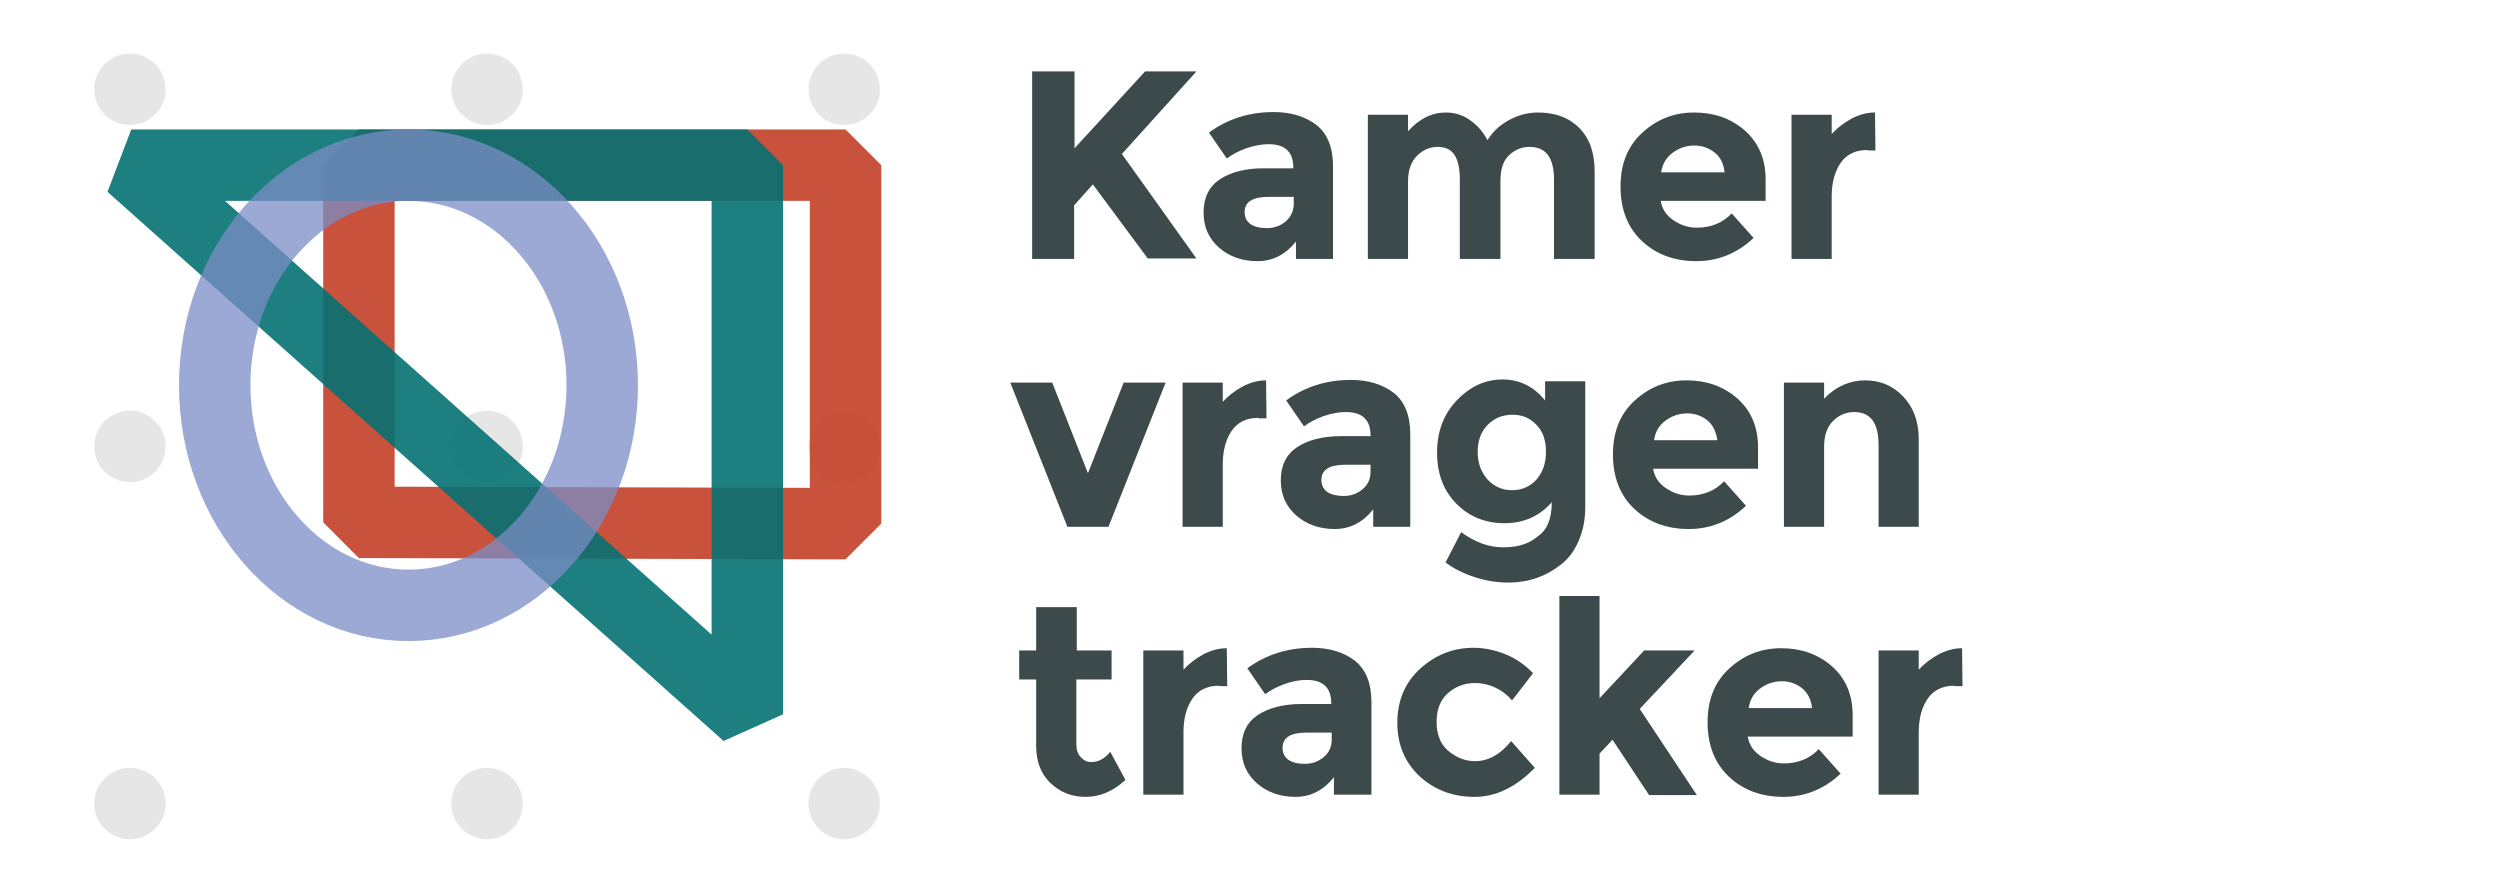
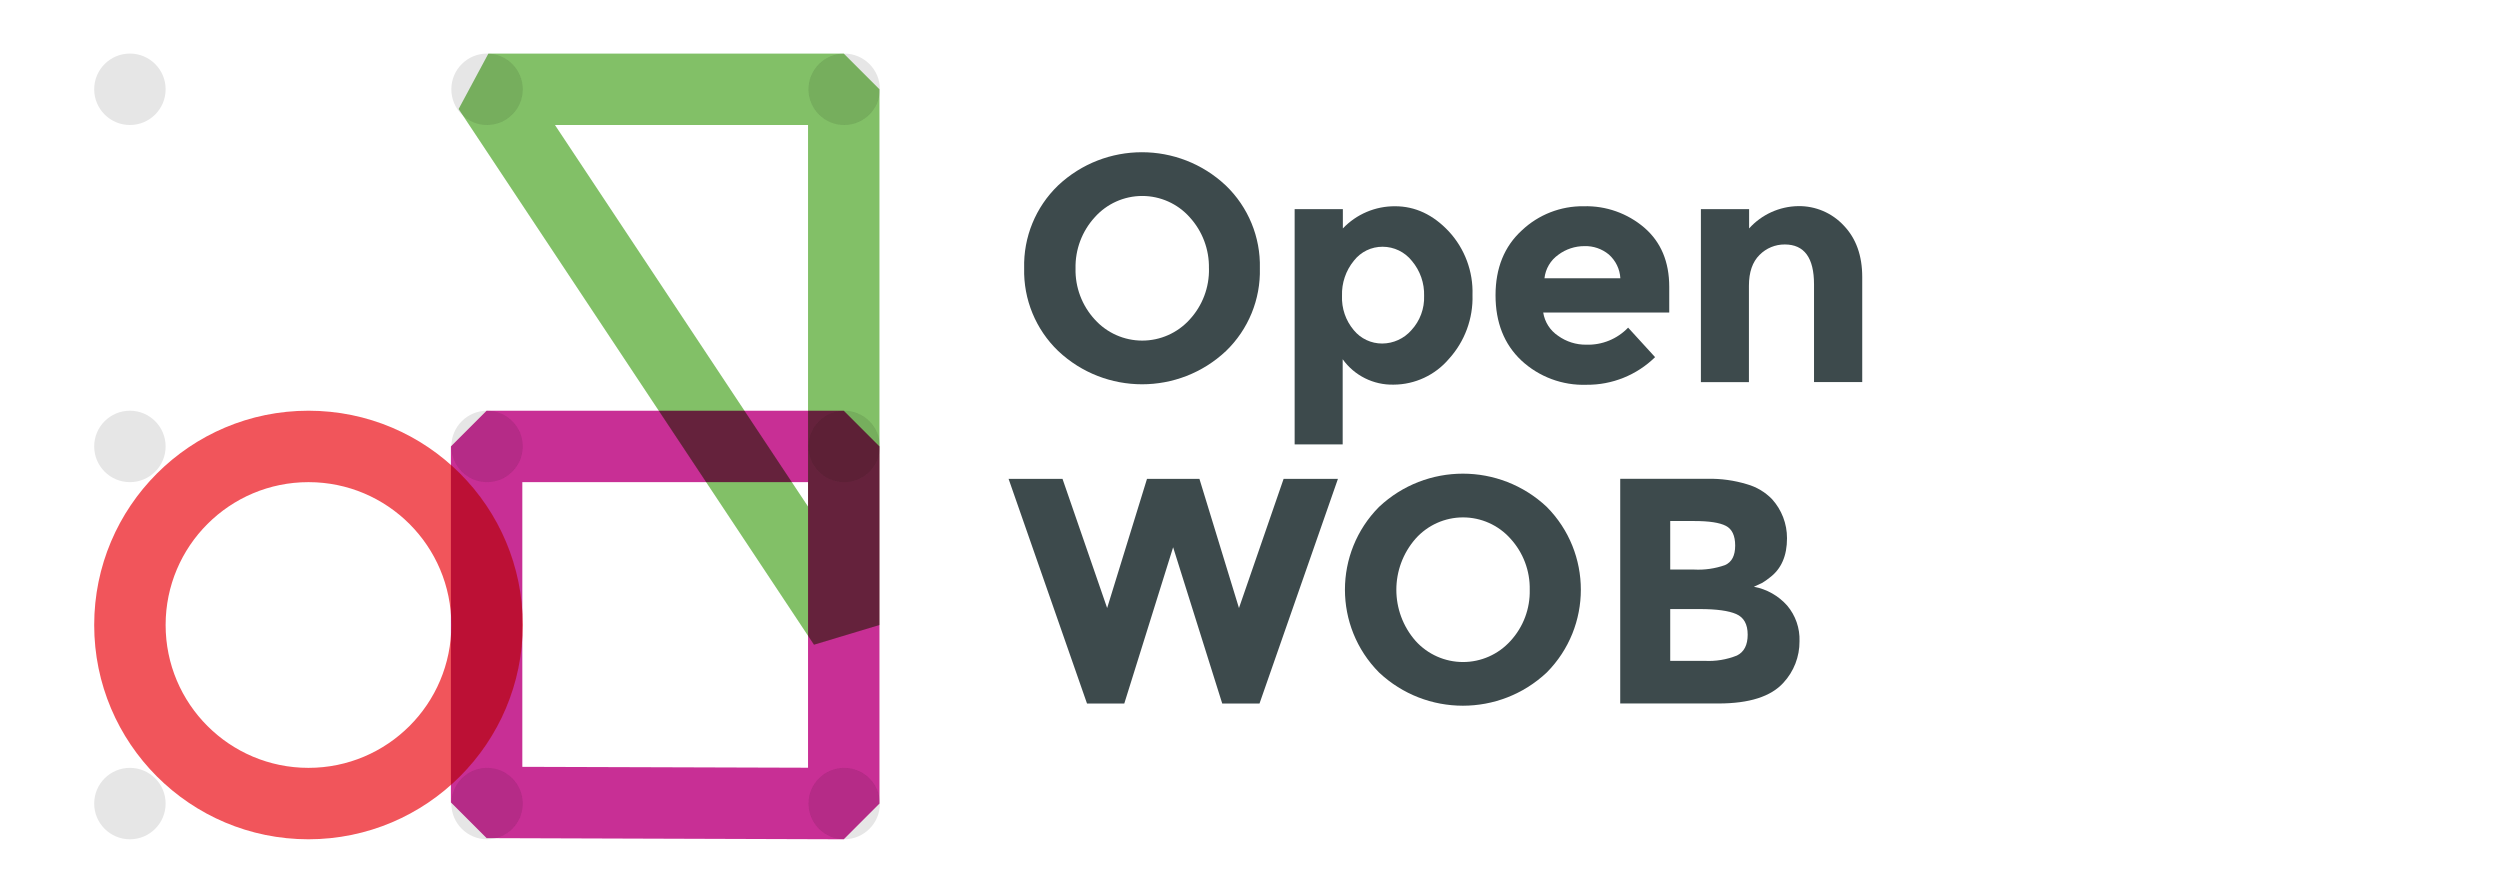
- <svg xmlns="http://www.w3.org/2000/svg" version="1.1" id="Layer_1" x="0px" y="0px" viewBox="0 0 560 200" style="enable-background:new 0 0 560 200;" xml:space="preserve">
-   <style type="text/css">
- 	.st0{fill:#3D4A4C;}
- 	.st1{fill:#E6E6E6;}
- 	.st2{opacity:0.9;fill:none;stroke:#C33F27;stroke-width:16;stroke-linejoin:bevel;stroke-miterlimit:10;}
- 	.st3{opacity:0.9;fill:none;stroke:#067172;stroke-width:16;stroke-linejoin:bevel;stroke-miterlimit:10;}
- 	.st4{opacity:0.75;fill:none;stroke:#798CC6;stroke-width:16;stroke-linejoin:bevel;stroke-miterlimit:10;}
- 	.st5{opacity:0.9;fill:#C33F27;}
- 	.st6{opacity:0.9;fill:#067172;}
- 	.st7{opacity:0.75;fill:#798CC6;}
- </style>
-   <g>
-     <path class="st0" d="M231.3,16h9.4v17.2L256.5,16H268l-16.7,18.5c1.4,2,4.1,5.7,8,11.2c3.9,5.5,6.8,9.5,8.7,12.2h-10.9l-12.3-16.6   l-4.2,4.7V58h-9.4V16z" />
-     <path class="st0" d="M298.8,58h-8.5v-3.9c-2.3,2.9-5.2,4.4-8.6,4.4s-6.3-1-8.6-3c-2.3-2-3.5-4.6-3.5-7.9s1.2-5.8,3.6-7.4   c2.4-1.6,5.7-2.5,9.8-2.5h6.7v-0.2c0-3.4-1.8-5.2-5.5-5.2c-1.6,0-3.2,0.3-5,0.9c-1.7,0.6-3.2,1.4-4.4,2.3l-4-5.8   c4.2-3.1,9.1-4.6,14.5-4.6c3.9,0,7.1,1,9.6,2.9c2.5,2,3.7,5.1,3.7,9.3V58z M289.8,45.7v-1.6h-5.6c-3.6,0-5.4,1.1-5.4,3.4   c0,1.2,0.4,2,1.3,2.7c0.9,0.6,2.1,0.9,3.7,0.9c1.6,0,3-0.5,4.2-1.5C289.1,48.6,289.8,47.3,289.8,45.7z" />
-     <path class="st0" d="M336.1,40.6V58H327V40.3c0-2.6-0.4-4.4-1.2-5.6s-2-1.8-3.8-1.8c-1.7,0-3.3,0.7-4.6,2s-2,3.2-2,5.7V58h-9V25.7   h9v3.7c2.5-2.8,5.3-4.2,8.5-4.2c2,0,3.9,0.6,5.5,1.8c1.7,1.2,2.9,2.7,3.8,4.4c1.2-2,2.9-3.5,5-4.6c2.1-1.1,4.2-1.6,6.3-1.6   c3.8,0,6.9,1.1,9.2,3.4c2.3,2.3,3.5,5.5,3.5,9.8V58h-9.1V40.3c0-5-1.8-7.4-5.5-7.4c-1.8,0-3.4,0.7-4.7,2S336.1,38.1,336.1,40.6z" />
-     <path class="st0" d="M392.8,53.3c-3.6,3.4-7.9,5.2-12.8,5.2c-4.9,0-9-1.5-12.2-4.5s-4.8-7.1-4.8-12.2c0-5.1,1.6-9.1,4.9-12.1   s7.1-4.5,11.6-4.5c4.4,0,8.2,1.3,11.3,4c3.1,2.7,4.7,6.4,4.7,11V45h-23.5c0.3,1.8,1.2,3.2,2.8,4.3c1.6,1.1,3.3,1.7,5.3,1.7   c3.2,0,5.8-1.1,7.8-3.2L392.8,53.3z M384.1,34.2c-1.2-1-2.8-1.6-4.5-1.6c-1.8,0-3.4,0.5-4.9,1.6c-1.5,1.1-2.3,2.5-2.6,4.4h14.2   C386.1,36.7,385.4,35.2,384.1,34.2z" />
-     <path class="st0" d="M418.3,33.6c-2.7,0-4.7,1-6,2.9c-1.3,1.9-2,4.4-2,7.5v14h-9V25.7h9V30c1.2-1.3,2.6-2.4,4.4-3.4   c1.7-0.9,3.5-1.4,5.3-1.4l0.1,8.5H418.3z" />
-     <path class="st0" d="M239.1,118l-12.8-32.3h9.4l8,20.3l8-20.3h9.4L248.3,118H239.1z" />
-     <path class="st0" d="M281.9,93.6c-2.7,0-4.7,1-6,2.9c-1.3,1.9-2,4.4-2,7.5v14h-9V85.7h9V90c1.2-1.3,2.6-2.4,4.4-3.4   c1.7-0.9,3.5-1.4,5.3-1.4l0.1,8.5H281.9z" />
-     <path class="st0" d="M316.1,118h-8.5v-3.9c-2.3,2.9-5.2,4.4-8.6,4.4s-6.3-1-8.6-3c-2.3-2-3.5-4.6-3.5-7.9s1.2-5.8,3.6-7.4   c2.4-1.6,5.7-2.5,9.8-2.5h6.7v-0.2c0-3.4-1.8-5.2-5.5-5.2c-1.6,0-3.2,0.3-5,0.9c-1.7,0.6-3.2,1.4-4.4,2.3l-4-5.8   c4.2-3.1,9.1-4.6,14.5-4.6c3.9,0,7.1,1,9.6,2.9c2.5,2,3.7,5.1,3.7,9.3V118z M307,105.7v-1.6h-5.6c-3.6,0-5.4,1.1-5.4,3.4   c0,1.2,0.4,2,1.3,2.7c0.9,0.6,2.1,0.9,3.7,0.9s3-0.5,4.2-1.5C306.4,108.6,307,107.3,307,105.7z" />
-     <path class="st0" d="M347.6,112.5c-2.8,3.2-6.4,4.7-10.6,4.7c-4.2,0-7.8-1.4-10.7-4.3c-2.9-2.9-4.4-6.7-4.4-11.5   c0-4.8,1.5-8.7,4.5-11.8c3-3.1,6.4-4.6,10.2-4.6s7,1.6,9.5,4.7v-4.3h9v28.1c0,2.9-0.5,5.4-1.5,7.7s-2.3,4-4,5.3   c-3.3,2.6-7.2,4-11.8,4c-2.4,0-4.9-0.4-7.4-1.2c-2.5-0.8-4.7-1.9-6.6-3.3l3.5-6.8c3,2.2,6.1,3.4,9.4,3.4c3.3,0,5.9-0.8,7.8-2.5   C346.6,118.7,347.6,116.1,347.6,112.5z M346.3,101.2c0-2.6-0.7-4.6-2.2-6.1c-1.4-1.5-3.2-2.2-5.3-2.2s-4,0.7-5.5,2.2   c-1.5,1.5-2.3,3.5-2.3,6.1c0,2.6,0.8,4.6,2.2,6.2c1.5,1.6,3.3,2.4,5.5,2.4s4-0.8,5.4-2.3C345.6,105.8,346.3,103.7,346.3,101.2z" />
-     <path class="st0" d="M391.1,113.3c-3.6,3.4-7.9,5.2-12.8,5.2c-4.9,0-9-1.5-12.2-4.5s-4.8-7.1-4.8-12.2c0-5.1,1.6-9.1,4.9-12.1   s7.1-4.5,11.6-4.5c4.4,0,8.2,1.3,11.3,4c3.1,2.7,4.7,6.4,4.7,11v4.8h-23.5c0.3,1.8,1.2,3.2,2.8,4.3c1.6,1.1,3.3,1.7,5.3,1.7   c3.2,0,5.8-1.1,7.8-3.2L391.1,113.3z M382.5,94.2c-1.2-1-2.8-1.6-4.5-1.6c-1.8,0-3.4,0.5-4.9,1.6c-1.5,1.1-2.3,2.5-2.6,4.4h14.2   C384.4,96.7,383.7,95.2,382.5,94.2z" />
-     <path class="st0" d="M408.6,100v18h-9V85.7h9v3.6c2.7-2.8,5.8-4.1,9.2-4.1c3.4,0,6.2,1.2,8.5,3.6c2.3,2.4,3.5,5.6,3.5,9.6V118h-9   V99.7c0-5-1.8-7.4-5.5-7.4c-1.8,0-3.4,0.7-4.7,2C409.3,95.6,408.6,97.5,408.6,100z" />
-     <path class="st0" d="M241.1,152.2v14.5c0,1.2,0.3,2.2,1,2.9c0.6,0.7,1.4,1.1,2.3,1.1c1.7,0,3.1-0.8,4.3-2.3l3.4,6.3   c-2.8,2.6-5.8,3.8-8.9,3.8c-3.1,0-5.7-1-7.9-3.1c-2.1-2-3.2-4.8-3.2-8.3v-14.9h-3.8v-6.5h3.8V136h9.1v9.7h7.8v6.5H241.1z" />
-     <path class="st0" d="M273.1,153.6c-2.7,0-4.7,1-6,2.9c-1.3,1.9-2,4.4-2,7.5v14h-9v-32.3h9v4.3c1.2-1.3,2.6-2.4,4.4-3.4   c1.7-0.9,3.5-1.4,5.3-1.4l0.1,8.5H273.1z" />
-     <path class="st0" d="M307.3,178h-8.5v-3.9c-2.3,2.9-5.2,4.4-8.6,4.4c-3.4,0-6.3-1-8.6-3c-2.3-2-3.5-4.6-3.5-7.9s1.2-5.8,3.6-7.4   c2.4-1.6,5.7-2.5,9.8-2.5h6.7v-0.2c0-3.4-1.8-5.2-5.5-5.2c-1.6,0-3.2,0.3-4.9,0.9c-1.7,0.6-3.2,1.4-4.4,2.3l-4-5.8   c4.2-3.1,9.1-4.6,14.5-4.6c3.9,0,7.1,1,9.6,2.9c2.5,2,3.7,5.1,3.7,9.3V178z M298.3,165.7v-1.6h-5.6c-3.6,0-5.4,1.1-5.4,3.4   c0,1.2,0.4,2,1.3,2.7c0.9,0.6,2.1,0.9,3.7,0.9s3-0.5,4.2-1.5C297.7,168.6,298.3,167.3,298.3,165.7z" />
-     <path class="st0" d="M330.4,170.5c3,0,5.7-1.5,8.1-4.5l5.3,6c-4.2,4.3-8.7,6.5-13.5,6.5s-8.9-1.5-12.3-4.6c-3.3-3.1-5-7.1-5-12   c0-4.9,1.7-9,5.1-12.1s7.4-4.7,12-4.7c2.3,0,4.7,0.5,7,1.4s4.5,2.4,6.3,4.3l-4.7,6.1c-1-1.2-2.3-2.2-3.8-2.9c-1.5-0.7-3-1-4.5-1   c-2.4,0-4.4,0.8-6.1,2.3s-2.5,3.7-2.5,6.4c0,2.7,0.8,4.9,2.5,6.4C326.2,169.7,328.2,170.5,330.4,170.5z" />
-     <path class="st0" d="M358.3,178h-9v-44.5h9v22.9l10-10.7h11.3l-12.3,13.1l12.8,19.3h-10.7l-8.2-12.4l-2.9,3.1V178z" />
-     <path class="st0" d="M412.3,173.3c-3.6,3.4-7.9,5.2-12.8,5.2c-4.9,0-9-1.5-12.2-4.5s-4.8-7.1-4.8-12.2c0-5.1,1.6-9.1,4.9-12.1   s7.1-4.5,11.6-4.5c4.4,0,8.2,1.3,11.3,4c3.1,2.7,4.7,6.4,4.7,11v4.8h-23.5c0.3,1.8,1.2,3.2,2.8,4.3c1.6,1.1,3.3,1.7,5.3,1.7   c3.2,0,5.8-1.1,7.8-3.2L412.3,173.3z M403.7,154.2c-1.2-1-2.8-1.6-4.5-1.6c-1.8,0-3.4,0.5-4.9,1.6c-1.5,1.1-2.3,2.5-2.6,4.4h14.2   C405.7,156.7,404.9,155.2,403.7,154.2z" />
-     <path class="st0" d="M437.8,153.6c-2.7,0-4.7,1-6,2.9c-1.3,1.9-2,4.4-2,7.5v14h-9v-32.3h9v4.3c1.2-1.3,2.6-2.4,4.4-3.4   c1.7-0.9,3.5-1.4,5.3-1.4l0.1,8.5H437.8z" />
-   </g>
-   <g>
-     <g>
-       <g>
-         <g>
-           <circle class="st1" cx="29.1" cy="20" r="8" />
-         </g>
-         <g>
-           <circle class="st1" cx="29.1" cy="100" r="8" />
-         </g>
-         <g>
-           <circle class="st1" cx="29.1" cy="180" r="8" />
-         </g>
-       </g>
-       <g>
-         <g>
-           <circle class="st1" cx="109.1" cy="20" r="8" />
-         </g>
-         <g>
-           <circle class="st1" cx="109.1" cy="100" r="8" />
-         </g>
-         <g>
-           <circle class="st1" cx="109.1" cy="180" r="8" />
-         </g>
-       </g>
+ <svg xmlns="http://www.w3.org/2000/svg" viewBox="0 0 560 200">
+   <defs>
+     <style>.cls-1{isolation:isolate;}.cls-2{fill:#3d4a4c;}.cls-3{fill:#e6e6e6;}.cls-4{fill:#c21889;}.cls-4,.cls-5{opacity:0.9;}.cls-4,.cls-5,.cls-6{mix-blend-mode:multiply;}.cls-5{fill:#74b957;}.cls-6{fill:#ec1c24;opacity:0.75;}</style>
+   </defs>
+   <g class="cls-1">
+     <g id="Layer_1" data-name="Layer 1">
+       <path class="cls-2" d="M274.62,78.63a27.42,27.42,0,0,1-37.58,0,24.86,24.86,0,0,1-7.63-18.54A24.86,24.86,0,0,1,237,41.55a27.42,27.42,0,0,1,37.58,0,24.86,24.86,0,0,1,7.63,18.54A24.86,24.86,0,0,1,274.62,78.63Zm-3.82-18.5a16.47,16.47,0,0,0-4.32-11.48,14.24,14.24,0,0,0-21.24,0,16.47,16.47,0,0,0-4.32,11.48,16.33,16.33,0,0,0,4.32,11.45,14.32,14.32,0,0,0,21.24,0A16.34,16.34,0,0,0,270.81,60.13Z" />
+       <path class="cls-2" d="M312.49,46.2q6.77,0,12.06,5.65a20,20,0,0,1,5.29,14.22,20.37,20.37,0,0,1-5.29,14.33,16.33,16.33,0,0,1-12.38,5.76,13.64,13.64,0,0,1-11.41-5.69V99.55H290V46.85h10.8v4.32A16,16,0,0,1,312.49,46.2ZM300.61,66.25a11.23,11.23,0,0,0,2.63,7.7,8.18,8.18,0,0,0,6.37,3,8.73,8.73,0,0,0,6.55-3A10.74,10.74,0,0,0,319,66.29a11.59,11.59,0,0,0-2.74-7.85,8.38,8.38,0,0,0-6.55-3.17,8.1,8.1,0,0,0-6.44,3.13A11.79,11.79,0,0,0,300.61,66.25Z" />
+       <path class="cls-2" d="M370.74,80a21.66,21.66,0,0,1-15.37,6.19,20.4,20.4,0,0,1-14.58-5.44Q335,75.29,335,66.14T340.9,51.6a19.79,19.79,0,0,1,13.86-5.4A20,20,0,0,1,368.33,51q5.58,4.82,5.58,13.25V70H345.68A7.7,7.7,0,0,0,349,75.21a10.59,10.59,0,0,0,6.34,2,12.43,12.43,0,0,0,9.36-3.82ZM360.37,57a8.18,8.18,0,0,0-5.44-1.87,9.73,9.73,0,0,0-5.87,1.94,7.43,7.43,0,0,0-3.1,5.26h17A7.67,7.67,0,0,0,360.37,57Z" />
+       <path class="cls-2" d="M391.76,64v21.6H381V46.85h10.8v4.32a15.12,15.12,0,0,1,11-5A13.64,13.64,0,0,1,413,50.52q4.14,4.32,4.14,11.52V85.58h-10.8V63.69q0-8.93-6.55-8.93a7.86,7.86,0,0,0-5.65,2.34Q391.76,59.45,391.76,64Z" />
+       <path class="cls-2" d="M248,136.2l8.93-28.94h11.74l8.86,28.94,10-28.94h12.17l-17.57,50.33h-8.35l-11-35-10.94,35h-8.35l-17.57-50.33H238Z" />
+       <path class="cls-2" d="M346.48,150.63a27.42,27.42,0,0,1-37.58,0,26.33,26.33,0,0,1,0-37.08,27.42,27.42,0,0,1,37.58,0,26.34,26.34,0,0,1,0,37.08Zm-3.82-18.5a16.47,16.47,0,0,0-4.32-11.48,14.24,14.24,0,0,0-21.24,0,17.38,17.38,0,0,0,0,22.93,14.32,14.32,0,0,0,21.24,0A16.33,16.33,0,0,0,342.66,132.13Z" />
+       <path class="cls-2" d="M384.93,157.58h-22V107.25h19.58a28.27,28.27,0,0,1,8.82,1.22,12.66,12.66,0,0,1,5.58,3.31,13,13,0,0,1,3.38,8.78q0,5.9-3.82,8.78a13.76,13.76,0,0,1-1.8,1.26q-.51.25-1.8.83a13.2,13.2,0,0,1,7.45,4.21,11.73,11.73,0,0,1,2.77,8,13.53,13.53,0,0,1-3.6,9.29Q395.29,157.58,384.93,157.58Zm-10.8-30h5.33a18,18,0,0,0,6.95-1q2.27-1,2.27-4.36t-2.09-4.43q-2.09-1.08-7.06-1.08h-5.4Zm0,20.45h7.7a17,17,0,0,0,7.24-1.19q2.41-1.19,2.41-4.68t-2.56-4.61q-2.56-1.12-8.17-1.12h-6.62Z" />
+       <circle class="cls-3" cx="29.1" cy="20" r="8" />
+       <circle class="cls-3" cx="29.1" cy="100" r="8" />
+       <circle class="cls-3" cx="29.1" cy="180" r="8" />
+       <circle class="cls-3" cx="109.1" cy="20" r="8" />
+       <circle class="cls-3" cx="109.1" cy="100" r="8" />
+       <circle class="cls-3" cx="109.1" cy="180" r="8" />
+       <circle class="cls-3" cx="189.1" cy="20" r="8" />
+       <circle class="cls-3" cx="189.1" cy="100" r="8" />
+       <circle class="cls-3" cx="189.1" cy="180" r="8" />
+       <path class="cls-4" d="M189,188l-80-.26-8-8V100l8-8h80l8,8v80Zm-72-16.23,64,.2V108H117Z" />
+       <path class="cls-5" d="M182.33,144.42l-79.6-120L109.4,12H189l8,8V140ZM124.31,28,181,113.47V28Z" />
+       <path class="cls-6" d="M69.1,188a48,48,0,1,1,48-48A48.05,48.05,0,0,1,69.1,188Zm0-80a32,32,0,1,0,32,32A32,32,0,0,0,69.1,108Z" />
    </g>
-     <g>
-       <g>
-         <circle class="st1" cx="189.1" cy="20" r="8" />
-       </g>
-       <g>
-         <circle class="st1" cx="189.1" cy="100" r="8" />
-       </g>
-       <g>
-         <circle class="st1" cx="189.1" cy="180" r="8" />
-       </g>
-     </g>
-     <polygon class="st2" points="80.4,37 189.4,37 189.4,61.8 189.4,117.3 80.4,117  " />
-     <polygon class="st3" points="167.4,37 29.4,37 167.4,160  " />
-     <ellipse class="st4" cx="91.5" cy="86.3" rx="43.4" ry="49.3" />
  </g>
</svg>
